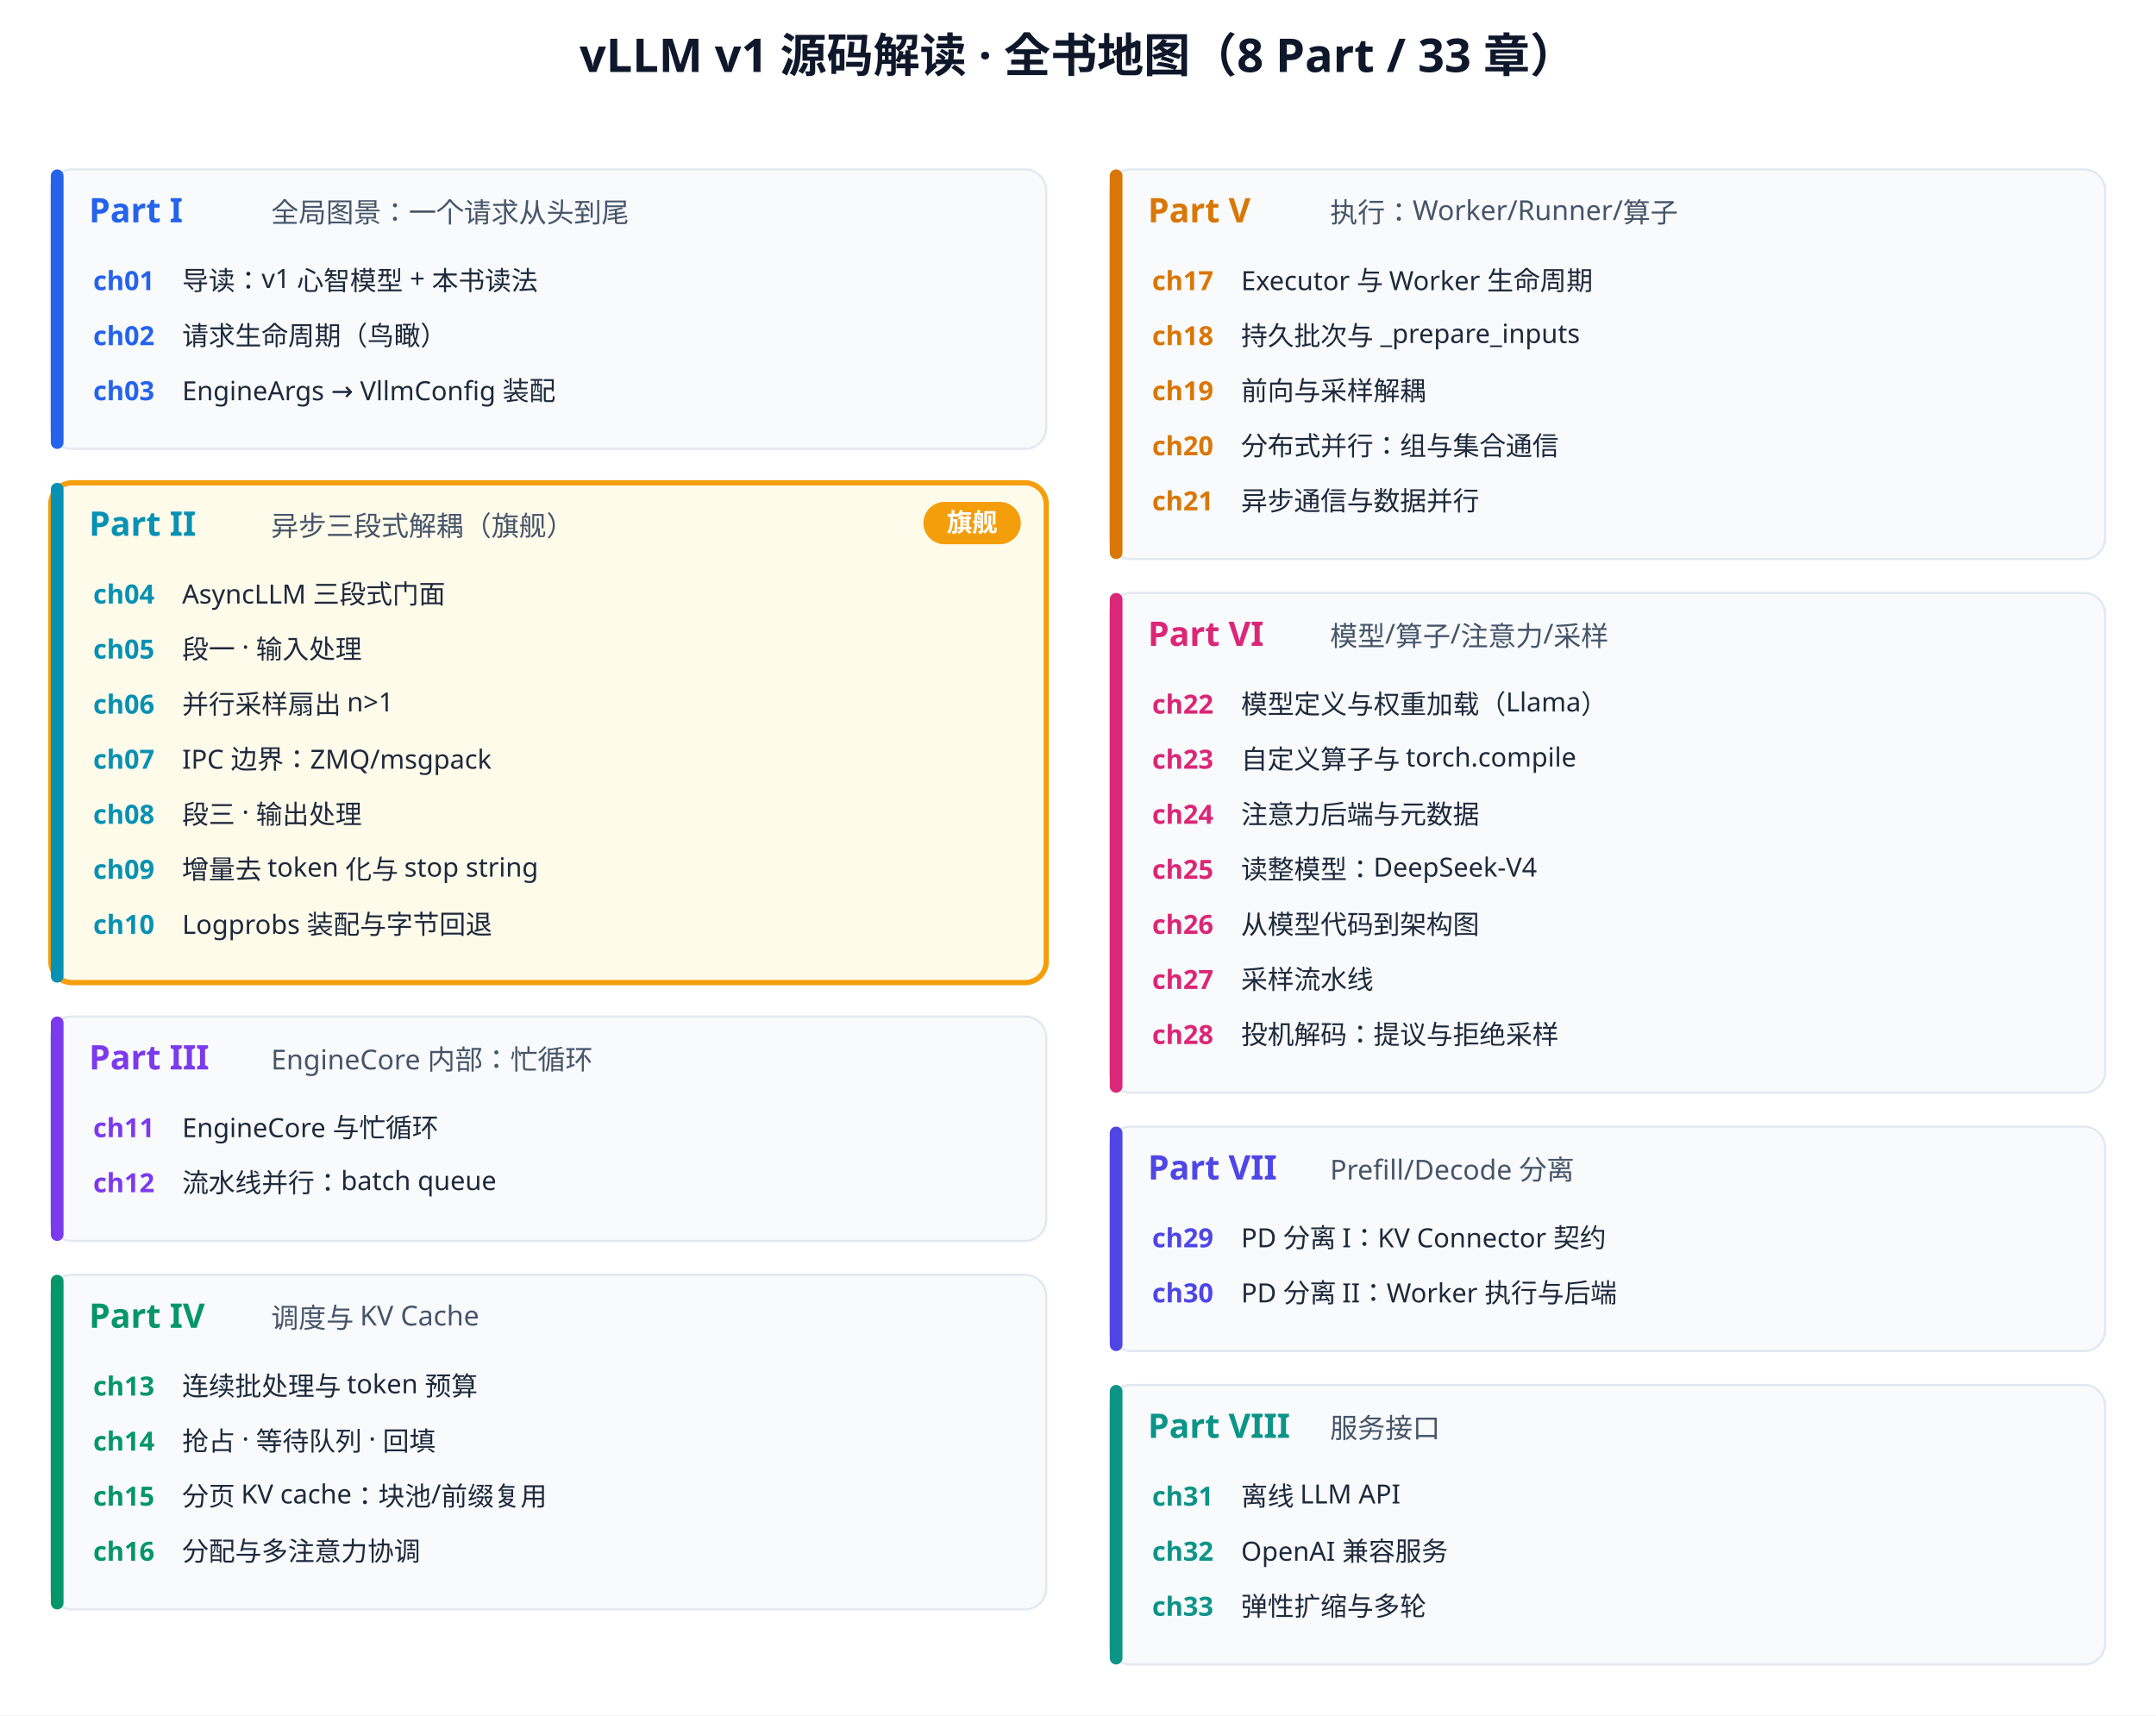
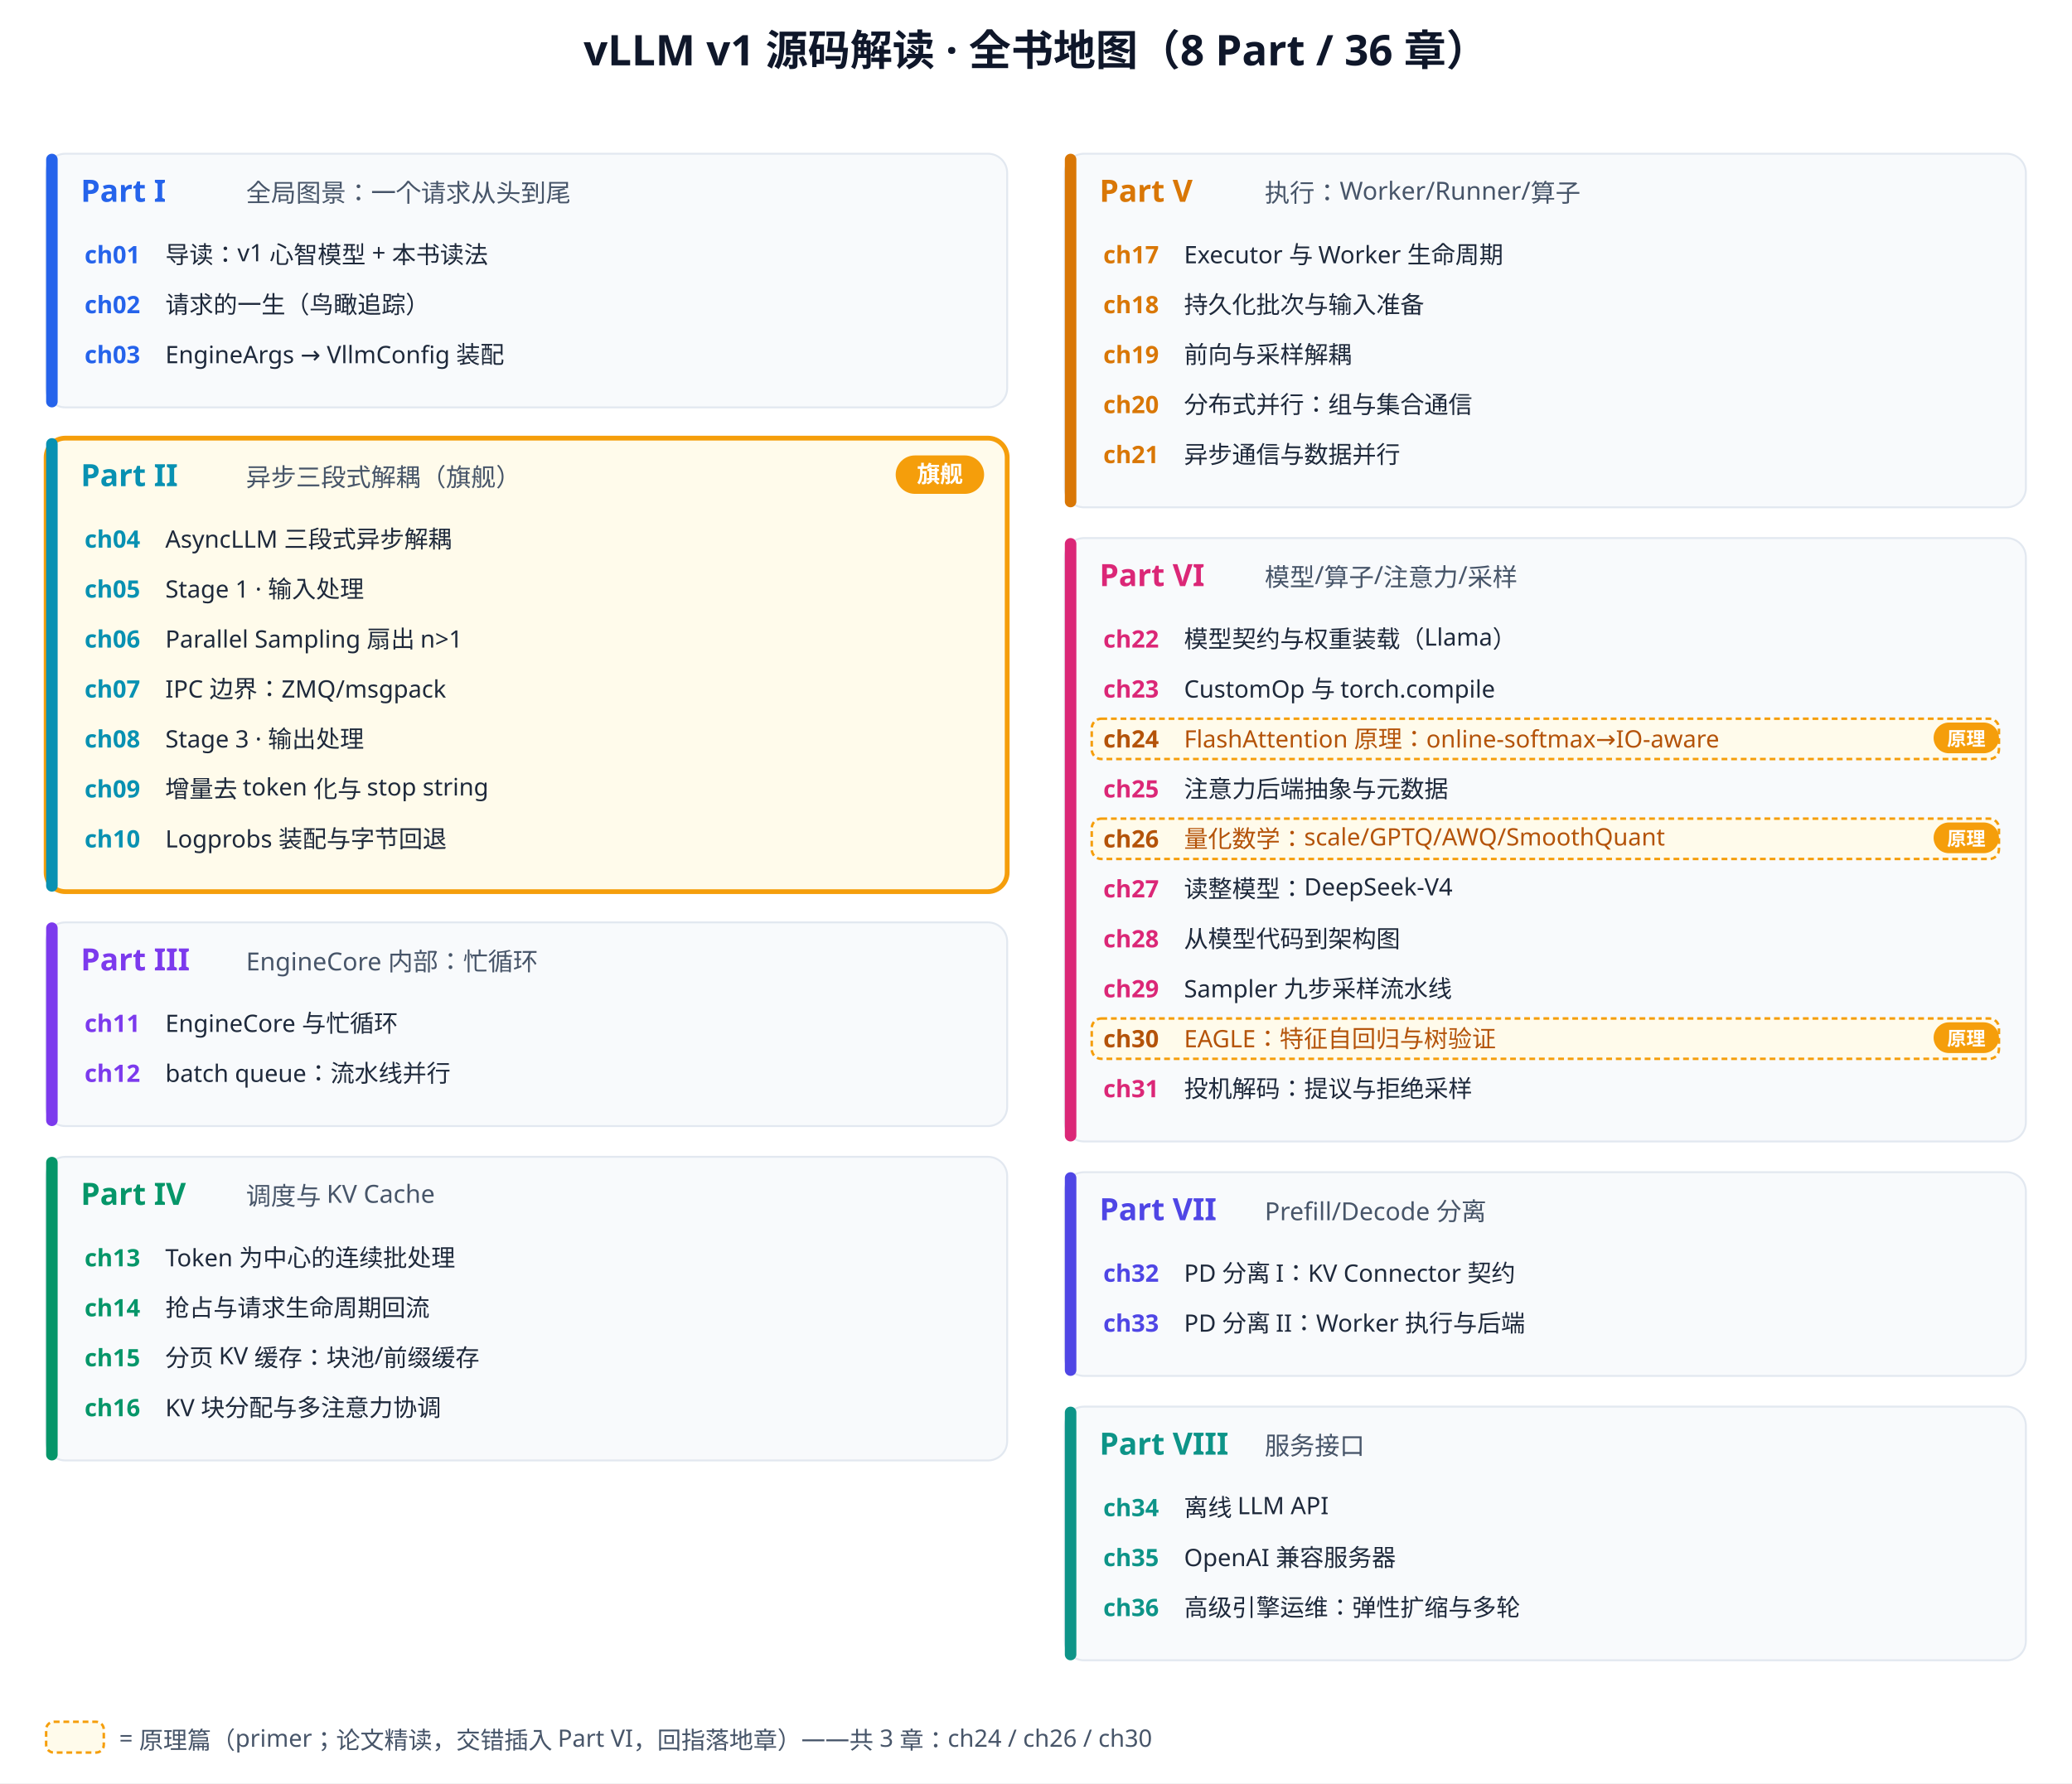
- <svg xmlns="http://www.w3.org/2000/svg" viewBox="0 0 1018 810" font-family="sans-serif">
-   <rect width="1018" height="810" fill="white" />
-   <text x="509.0" y="34" text-anchor="middle" font-size="22" font-weight="bold" fill="#0f172a">vLLM v1 源码解读 · 全书地图（8 Part / 33 章）</text>
-   <rect x="24" y="80" width="470" height="132" rx="10" fill="#f8fafc" stroke="#e2e8f0" stroke-width="1" />
+ <svg xmlns="http://www.w3.org/2000/svg" viewBox="0 0 1078 928" font-family="sans-serif">
+   <rect width="1078" height="928" fill="white" />
+   <text x="539.0" y="34" text-anchor="middle" font-size="22" font-weight="bold" fill="#0f172a">vLLM v1 源码解读 · 全书地图（8 Part / 36 章）</text>
+   <rect x="24" y="80" width="500" height="132" rx="10" fill="#f8fafc" stroke="#e2e8f0" stroke-width="1" />
  <rect x="24" y="80" width="6" height="132" rx="3" fill="#2563eb" />
  <text x="42" y="105" font-size="16" font-weight="bold" fill="#2563eb">Part I</text>
  <text x="128" y="105" font-size="13" fill="#475569">全局图景：一个请求从头到尾</text>
  <text x="44" y="137" font-size="12.5" font-weight="bold" fill="#2563eb">ch01</text>
  <text x="86" y="137" font-size="12.5" fill="#1e293b">导读：v1 心智模型 + 本书读法</text>
  <text x="44" y="163" font-size="12.5" font-weight="bold" fill="#2563eb">ch02</text>
-   <text x="86" y="163" font-size="12.5" fill="#1e293b">请求生命周期（鸟瞰）</text>
+   <text x="86" y="163" font-size="12.5" fill="#1e293b">请求的一生（鸟瞰追踪）</text>
  <text x="44" y="189" font-size="12.5" font-weight="bold" fill="#2563eb">ch03</text>
  <text x="86" y="189" font-size="12.5" fill="#1e293b">EngineArgs → VllmConfig 装配</text>
-   <rect x="24" y="228" width="470" height="236" rx="10" fill="#fffbeb" stroke="#f59e0b" stroke-width="2.5" />
+   <rect x="24" y="228" width="500" height="236" rx="10" fill="#fffbeb" stroke="#f59e0b" stroke-width="2.5" />
  <rect x="24" y="228" width="6" height="236" rx="3" fill="#0891b2" />
  <text x="42" y="253" font-size="16" font-weight="bold" fill="#0891b2">Part II</text>
  <text x="128" y="253" font-size="13" fill="#475569">异步三段式解耦（旗舰）</text>
-   <rect x="436" y="237" width="46" height="20" rx="10" fill="#f59e0b" />
-   <text x="459" y="251" text-anchor="middle" font-size="12" font-weight="bold" fill="white">旗舰</text>
+   <rect x="466" y="237" width="46" height="20" rx="10" fill="#f59e0b" />
+   <text x="489" y="251" text-anchor="middle" font-size="12" font-weight="bold" fill="white">旗舰</text>
  <text x="44" y="285" font-size="12.5" font-weight="bold" fill="#0891b2">ch04</text>
-   <text x="86" y="285" font-size="12.5" fill="#1e293b">AsyncLLM 三段式门面</text>
+   <text x="86" y="285" font-size="12.5" fill="#1e293b">AsyncLLM 三段式异步解耦</text>
  <text x="44" y="311" font-size="12.5" font-weight="bold" fill="#0891b2">ch05</text>
-   <text x="86" y="311" font-size="12.5" fill="#1e293b">段一 · 输入处理</text>
+   <text x="86" y="311" font-size="12.5" fill="#1e293b">Stage 1 · 输入处理</text>
  <text x="44" y="337" font-size="12.5" font-weight="bold" fill="#0891b2">ch06</text>
-   <text x="86" y="337" font-size="12.5" fill="#1e293b">并行采样扇出 n&gt;1</text>
+   <text x="86" y="337" font-size="12.5" fill="#1e293b">Parallel Sampling 扇出 n&gt;1</text>
  <text x="44" y="363" font-size="12.5" font-weight="bold" fill="#0891b2">ch07</text>
  <text x="86" y="363" font-size="12.5" fill="#1e293b">IPC 边界：ZMQ/msgpack</text>
  <text x="44" y="389" font-size="12.5" font-weight="bold" fill="#0891b2">ch08</text>
-   <text x="86" y="389" font-size="12.5" fill="#1e293b">段三 · 输出处理</text>
+   <text x="86" y="389" font-size="12.5" fill="#1e293b">Stage 3 · 输出处理</text>
  <text x="44" y="415" font-size="12.5" font-weight="bold" fill="#0891b2">ch09</text>
  <text x="86" y="415" font-size="12.5" fill="#1e293b">增量去 token 化与 stop string</text>
  <text x="44" y="441" font-size="12.5" font-weight="bold" fill="#0891b2">ch10</text>
  <text x="86" y="441" font-size="12.5" fill="#1e293b">Logprobs 装配与字节回退</text>
-   <rect x="24" y="480" width="470" height="106" rx="10" fill="#f8fafc" stroke="#e2e8f0" stroke-width="1" />
+   <rect x="24" y="480" width="500" height="106" rx="10" fill="#f8fafc" stroke="#e2e8f0" stroke-width="1" />
  <rect x="24" y="480" width="6" height="106" rx="3" fill="#7c3aed" />
  <text x="42" y="505" font-size="16" font-weight="bold" fill="#7c3aed">Part III</text>
  <text x="128" y="505" font-size="13" fill="#475569">EngineCore 内部：忙循环</text>
  <text x="44" y="537" font-size="12.5" font-weight="bold" fill="#7c3aed">ch11</text>
  <text x="86" y="537" font-size="12.5" fill="#1e293b">EngineCore 与忙循环</text>
  <text x="44" y="563" font-size="12.5" font-weight="bold" fill="#7c3aed">ch12</text>
-   <text x="86" y="563" font-size="12.5" fill="#1e293b">流水线并行：batch queue</text>
-   <rect x="24" y="602" width="470" height="158" rx="10" fill="#f8fafc" stroke="#e2e8f0" stroke-width="1" />
+   <text x="86" y="563" font-size="12.5" fill="#1e293b">batch queue：流水线并行</text>
+   <rect x="24" y="602" width="500" height="158" rx="10" fill="#f8fafc" stroke="#e2e8f0" stroke-width="1" />
  <rect x="24" y="602" width="6" height="158" rx="3" fill="#059669" />
  <text x="42" y="627" font-size="16" font-weight="bold" fill="#059669">Part IV</text>
  <text x="128" y="627" font-size="13" fill="#475569">调度与 KV Cache</text>
  <text x="44" y="659" font-size="12.5" font-weight="bold" fill="#059669">ch13</text>
-   <text x="86" y="659" font-size="12.5" fill="#1e293b">连续批处理与 token 预算</text>
+   <text x="86" y="659" font-size="12.5" fill="#1e293b">Token 为中心的连续批处理</text>
  <text x="44" y="685" font-size="12.5" font-weight="bold" fill="#059669">ch14</text>
-   <text x="86" y="685" font-size="12.5" fill="#1e293b">抢占 · 等待队列 · 回填</text>
+   <text x="86" y="685" font-size="12.5" fill="#1e293b">抢占与请求生命周期回流</text>
  <text x="44" y="711" font-size="12.5" font-weight="bold" fill="#059669">ch15</text>
-   <text x="86" y="711" font-size="12.5" fill="#1e293b">分页 KV cache：块池/前缀复用</text>
+   <text x="86" y="711" font-size="12.5" fill="#1e293b">分页 KV 缓存：块池/前缀缓存</text>
  <text x="44" y="737" font-size="12.5" font-weight="bold" fill="#059669">ch16</text>
-   <text x="86" y="737" font-size="12.5" fill="#1e293b">分配与多注意力协调</text>
-   <rect x="524" y="80" width="470" height="184" rx="10" fill="#f8fafc" stroke="#e2e8f0" stroke-width="1" />
-   <rect x="524" y="80" width="6" height="184" rx="3" fill="#d97706" />
-   <text x="542" y="105" font-size="16" font-weight="bold" fill="#d97706">Part V</text>
-   <text x="628" y="105" font-size="13" fill="#475569">执行：Worker/Runner/算子</text>
-   <text x="544" y="137" font-size="12.5" font-weight="bold" fill="#d97706">ch17</text>
-   <text x="586" y="137" font-size="12.5" fill="#1e293b">Executor 与 Worker 生命周期</text>
-   <text x="544" y="163" font-size="12.5" font-weight="bold" fill="#d97706">ch18</text>
-   <text x="586" y="163" font-size="12.5" fill="#1e293b">持久批次与 _prepare_inputs</text>
-   <text x="544" y="189" font-size="12.5" font-weight="bold" fill="#d97706">ch19</text>
-   <text x="586" y="189" font-size="12.5" fill="#1e293b">前向与采样解耦</text>
-   <text x="544" y="215" font-size="12.5" font-weight="bold" fill="#d97706">ch20</text>
-   <text x="586" y="215" font-size="12.5" fill="#1e293b">分布式并行：组与集合通信</text>
-   <text x="544" y="241" font-size="12.5" font-weight="bold" fill="#d97706">ch21</text>
-   <text x="586" y="241" font-size="12.5" fill="#1e293b">异步通信与数据并行</text>
-   <rect x="524" y="280" width="470" height="236" rx="10" fill="#f8fafc" stroke="#e2e8f0" stroke-width="1" />
-   <rect x="524" y="280" width="6" height="236" rx="3" fill="#db2777" />
-   <text x="542" y="305" font-size="16" font-weight="bold" fill="#db2777">Part VI</text>
-   <text x="628" y="305" font-size="13" fill="#475569">模型/算子/注意力/采样</text>
-   <text x="544" y="337" font-size="12.5" font-weight="bold" fill="#db2777">ch22</text>
-   <text x="586" y="337" font-size="12.5" fill="#1e293b">模型定义与权重加载（Llama）</text>
-   <text x="544" y="363" font-size="12.5" font-weight="bold" fill="#db2777">ch23</text>
-   <text x="586" y="363" font-size="12.5" fill="#1e293b">自定义算子与 torch.compile</text>
-   <text x="544" y="389" font-size="12.5" font-weight="bold" fill="#db2777">ch24</text>
-   <text x="586" y="389" font-size="12.5" fill="#1e293b">注意力后端与元数据</text>
-   <text x="544" y="415" font-size="12.5" font-weight="bold" fill="#db2777">ch25</text>
-   <text x="586" y="415" font-size="12.5" fill="#1e293b">读整模型：DeepSeek-V4</text>
-   <text x="544" y="441" font-size="12.5" font-weight="bold" fill="#db2777">ch26</text>
-   <text x="586" y="441" font-size="12.5" fill="#1e293b">从模型代码到架构图</text>
-   <text x="544" y="467" font-size="12.5" font-weight="bold" fill="#db2777">ch27</text>
-   <text x="586" y="467" font-size="12.5" fill="#1e293b">采样流水线</text>
-   <text x="544" y="493" font-size="12.5" font-weight="bold" fill="#db2777">ch28</text>
-   <text x="586" y="493" font-size="12.5" fill="#1e293b">投机解码：提议与拒绝采样</text>
-   <rect x="524" y="532" width="470" height="106" rx="10" fill="#f8fafc" stroke="#e2e8f0" stroke-width="1" />
-   <rect x="524" y="532" width="6" height="106" rx="3" fill="#4f46e5" />
-   <text x="542" y="557" font-size="16" font-weight="bold" fill="#4f46e5">Part VII</text>
-   <text x="628" y="557" font-size="13" fill="#475569">Prefill/Decode 分离</text>
-   <text x="544" y="589" font-size="12.5" font-weight="bold" fill="#4f46e5">ch29</text>
-   <text x="586" y="589" font-size="12.5" fill="#1e293b">PD 分离 I：KV Connector 契约</text>
-   <text x="544" y="615" font-size="12.5" font-weight="bold" fill="#4f46e5">ch30</text>
-   <text x="586" y="615" font-size="12.5" fill="#1e293b">PD 分离 II：Worker 执行与后端</text>
-   <rect x="524" y="654" width="470" height="132" rx="10" fill="#f8fafc" stroke="#e2e8f0" stroke-width="1" />
-   <rect x="524" y="654" width="6" height="132" rx="3" fill="#0d9488" />
-   <text x="542" y="679" font-size="16" font-weight="bold" fill="#0d9488">Part VIII</text>
-   <text x="628" y="679" font-size="13" fill="#475569">服务接口</text>
-   <text x="544" y="711" font-size="12.5" font-weight="bold" fill="#0d9488">ch31</text>
-   <text x="586" y="711" font-size="12.5" fill="#1e293b">离线 LLM API</text>
-   <text x="544" y="737" font-size="12.5" font-weight="bold" fill="#0d9488">ch32</text>
-   <text x="586" y="737" font-size="12.5" fill="#1e293b">OpenAI 兼容服务</text>
-   <text x="544" y="763" font-size="12.5" font-weight="bold" fill="#0d9488">ch33</text>
-   <text x="586" y="763" font-size="12.5" fill="#1e293b">弹性扩缩与多轮</text>
+   <text x="86" y="737" font-size="12.5" fill="#1e293b">KV 块分配与多注意力协调</text>
+   <rect x="554" y="80" width="500" height="184" rx="10" fill="#f8fafc" stroke="#e2e8f0" stroke-width="1" />
+   <rect x="554" y="80" width="6" height="184" rx="3" fill="#d97706" />
+   <text x="572" y="105" font-size="16" font-weight="bold" fill="#d97706">Part V</text>
+   <text x="658" y="105" font-size="13" fill="#475569">执行：Worker/Runner/算子</text>
+   <text x="574" y="137" font-size="12.5" font-weight="bold" fill="#d97706">ch17</text>
+   <text x="616" y="137" font-size="12.5" fill="#1e293b">Executor 与 Worker 生命周期</text>
+   <text x="574" y="163" font-size="12.5" font-weight="bold" fill="#d97706">ch18</text>
+   <text x="616" y="163" font-size="12.5" fill="#1e293b">持久化批次与输入准备</text>
+   <text x="574" y="189" font-size="12.5" font-weight="bold" fill="#d97706">ch19</text>
+   <text x="616" y="189" font-size="12.5" fill="#1e293b">前向与采样解耦</text>
+   <text x="574" y="215" font-size="12.5" font-weight="bold" fill="#d97706">ch20</text>
+   <text x="616" y="215" font-size="12.5" fill="#1e293b">分布式并行：组与集合通信</text>
+   <text x="574" y="241" font-size="12.5" font-weight="bold" fill="#d97706">ch21</text>
+   <text x="616" y="241" font-size="12.5" fill="#1e293b">异步通信与数据并行</text>
+   <rect x="554" y="280" width="500" height="314" rx="10" fill="#f8fafc" stroke="#e2e8f0" stroke-width="1" />
+   <rect x="554" y="280" width="6" height="314" rx="3" fill="#db2777" />
+   <text x="572" y="305" font-size="16" font-weight="bold" fill="#db2777">Part VI</text>
+   <text x="658" y="305" font-size="13" fill="#475569">模型/算子/注意力/采样</text>
+   <text x="574" y="337" font-size="12.5" font-weight="bold" fill="#db2777">ch22</text>
+   <text x="616" y="337" font-size="12.5" fill="#1e293b">模型契约与权重装载（Llama）</text>
+   <text x="574" y="363" font-size="12.5" font-weight="bold" fill="#db2777">ch23</text>
+   <text x="616" y="363" font-size="12.5" fill="#1e293b">CustomOp 与 torch.compile</text>
+   <rect x="568" y="374" width="472" height="21" rx="5" fill="#fffbeb" stroke="#f59e0b" stroke-width="1.3" stroke-dasharray="3,2" />
+   <text x="574" y="389" font-size="12.5" font-weight="bold" fill="#b45309">ch24</text>
+   <text x="616" y="389" font-size="12.5" fill="#b45309">FlashAttention 原理：online-softmax→IO-aware</text>
+   <rect x="1006" y="376" width="34" height="16" rx="8" fill="#f59e0b" />
+   <text x="1023.0" y="388" text-anchor="middle" font-size="10" font-weight="bold" fill="white">原理</text>
+   <text x="574" y="415" font-size="12.5" font-weight="bold" fill="#db2777">ch25</text>
+   <text x="616" y="415" font-size="12.5" fill="#1e293b">注意力后端抽象与元数据</text>
+   <rect x="568" y="426" width="472" height="21" rx="5" fill="#fffbeb" stroke="#f59e0b" stroke-width="1.3" stroke-dasharray="3,2" />
+   <text x="574" y="441" font-size="12.5" font-weight="bold" fill="#b45309">ch26</text>
+   <text x="616" y="441" font-size="12.5" fill="#b45309">量化数学：scale/GPTQ/AWQ/SmoothQuant</text>
+   <rect x="1006" y="428" width="34" height="16" rx="8" fill="#f59e0b" />
+   <text x="1023.0" y="440" text-anchor="middle" font-size="10" font-weight="bold" fill="white">原理</text>
+   <text x="574" y="467" font-size="12.5" font-weight="bold" fill="#db2777">ch27</text>
+   <text x="616" y="467" font-size="12.5" fill="#1e293b">读整模型：DeepSeek-V4</text>
+   <text x="574" y="493" font-size="12.5" font-weight="bold" fill="#db2777">ch28</text>
+   <text x="616" y="493" font-size="12.5" fill="#1e293b">从模型代码到架构图</text>
+   <text x="574" y="519" font-size="12.5" font-weight="bold" fill="#db2777">ch29</text>
+   <text x="616" y="519" font-size="12.5" fill="#1e293b">Sampler 九步采样流水线</text>
+   <rect x="568" y="530" width="472" height="21" rx="5" fill="#fffbeb" stroke="#f59e0b" stroke-width="1.3" stroke-dasharray="3,2" />
+   <text x="574" y="545" font-size="12.5" font-weight="bold" fill="#b45309">ch30</text>
+   <text x="616" y="545" font-size="12.5" fill="#b45309">EAGLE：特征自回归与树验证</text>
+   <rect x="1006" y="532" width="34" height="16" rx="8" fill="#f59e0b" />
+   <text x="1023.0" y="544" text-anchor="middle" font-size="10" font-weight="bold" fill="white">原理</text>
+   <text x="574" y="571" font-size="12.5" font-weight="bold" fill="#db2777">ch31</text>
+   <text x="616" y="571" font-size="12.5" fill="#1e293b">投机解码：提议与拒绝采样</text>
+   <rect x="554" y="610" width="500" height="106" rx="10" fill="#f8fafc" stroke="#e2e8f0" stroke-width="1" />
+   <rect x="554" y="610" width="6" height="106" rx="3" fill="#4f46e5" />
+   <text x="572" y="635" font-size="16" font-weight="bold" fill="#4f46e5">Part VII</text>
+   <text x="658" y="635" font-size="13" fill="#475569">Prefill/Decode 分离</text>
+   <text x="574" y="667" font-size="12.5" font-weight="bold" fill="#4f46e5">ch32</text>
+   <text x="616" y="667" font-size="12.5" fill="#1e293b">PD 分离 I：KV Connector 契约</text>
+   <text x="574" y="693" font-size="12.5" font-weight="bold" fill="#4f46e5">ch33</text>
+   <text x="616" y="693" font-size="12.5" fill="#1e293b">PD 分离 II：Worker 执行与后端</text>
+   <rect x="554" y="732" width="500" height="132" rx="10" fill="#f8fafc" stroke="#e2e8f0" stroke-width="1" />
+   <rect x="554" y="732" width="6" height="132" rx="3" fill="#0d9488" />
+   <text x="572" y="757" font-size="16" font-weight="bold" fill="#0d9488">Part VIII</text>
+   <text x="658" y="757" font-size="13" fill="#475569">服务接口</text>
+   <text x="574" y="789" font-size="12.5" font-weight="bold" fill="#0d9488">ch34</text>
+   <text x="616" y="789" font-size="12.5" fill="#1e293b">离线 LLM API</text>
+   <text x="574" y="815" font-size="12.5" font-weight="bold" fill="#0d9488">ch35</text>
+   <text x="616" y="815" font-size="12.5" fill="#1e293b">OpenAI 兼容服务器</text>
+   <text x="574" y="841" font-size="12.5" font-weight="bold" fill="#0d9488">ch36</text>
+   <text x="616" y="841" font-size="12.5" fill="#1e293b">高级引擎运维：弹性扩缩与多轮</text>
+   <rect x="24" y="896" width="30" height="16" rx="4" fill="#fffbeb" stroke="#f59e0b" stroke-width="1.3" stroke-dasharray="3,2" />
+   <text x="62" y="909" font-size="12.5" fill="#475569">= 原理篇（primer；论文精读，交错插入 Part VI，回指落地章）——共 3 章：ch24 / ch26 / ch30</text>
</svg>
